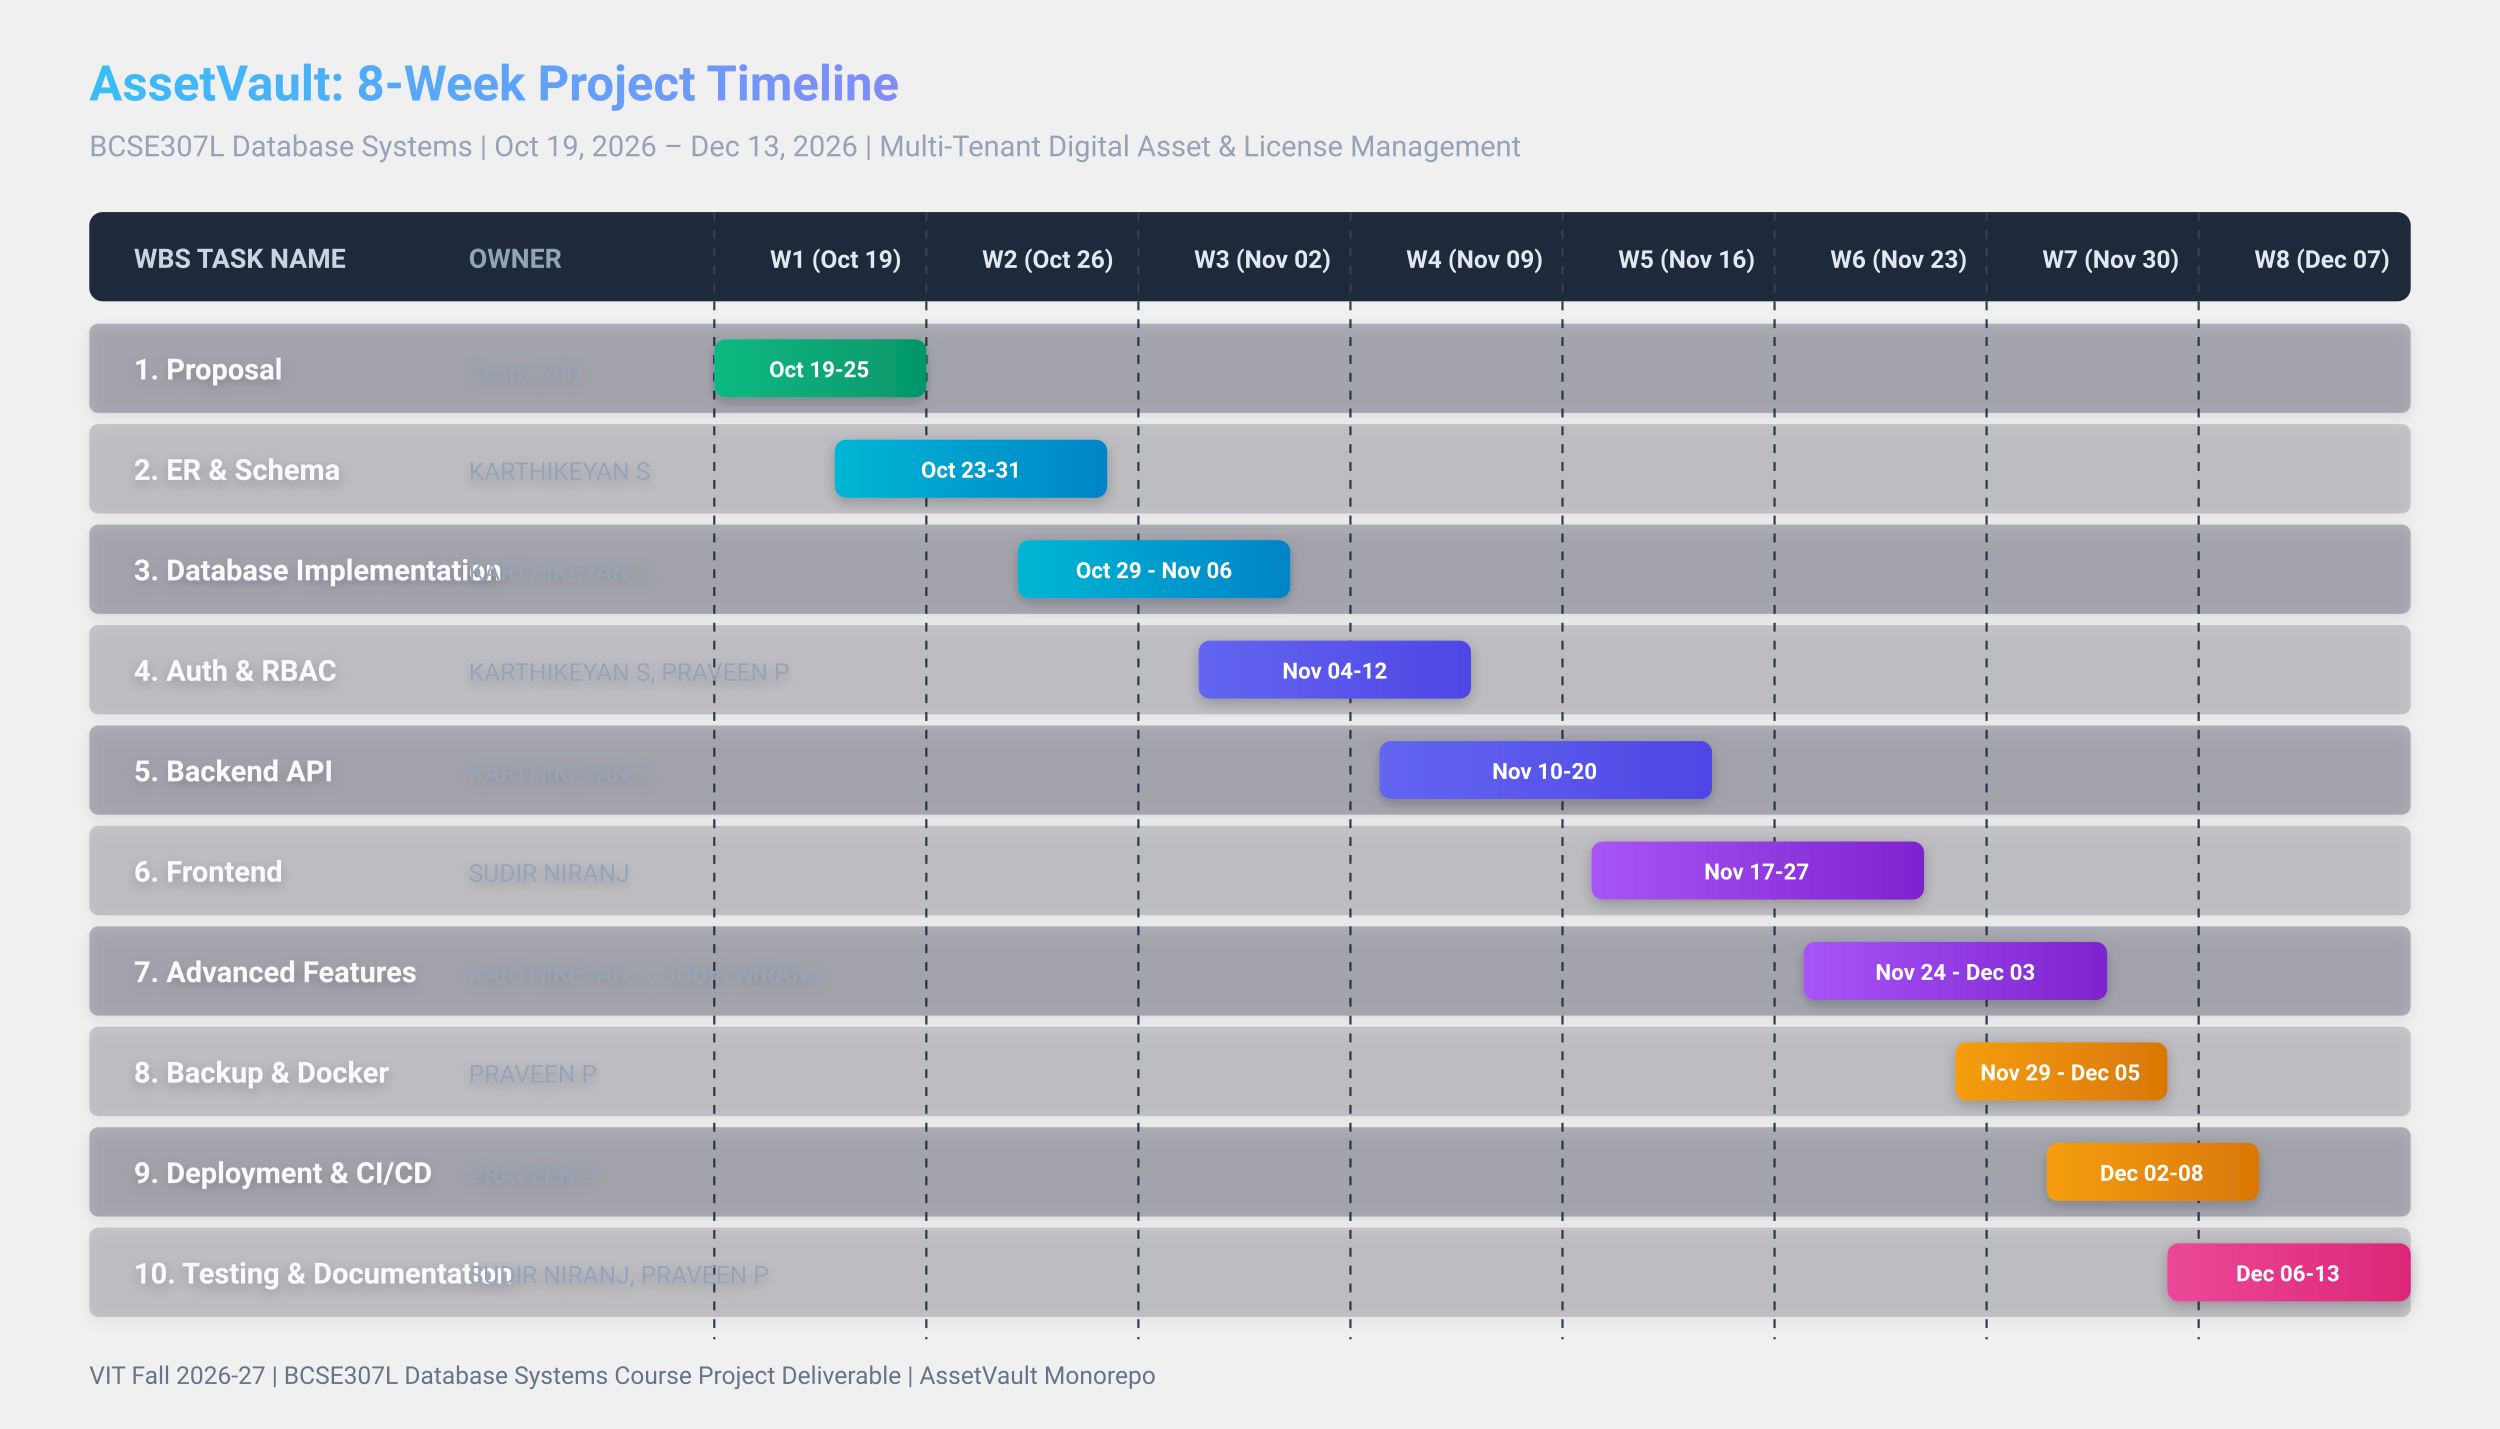
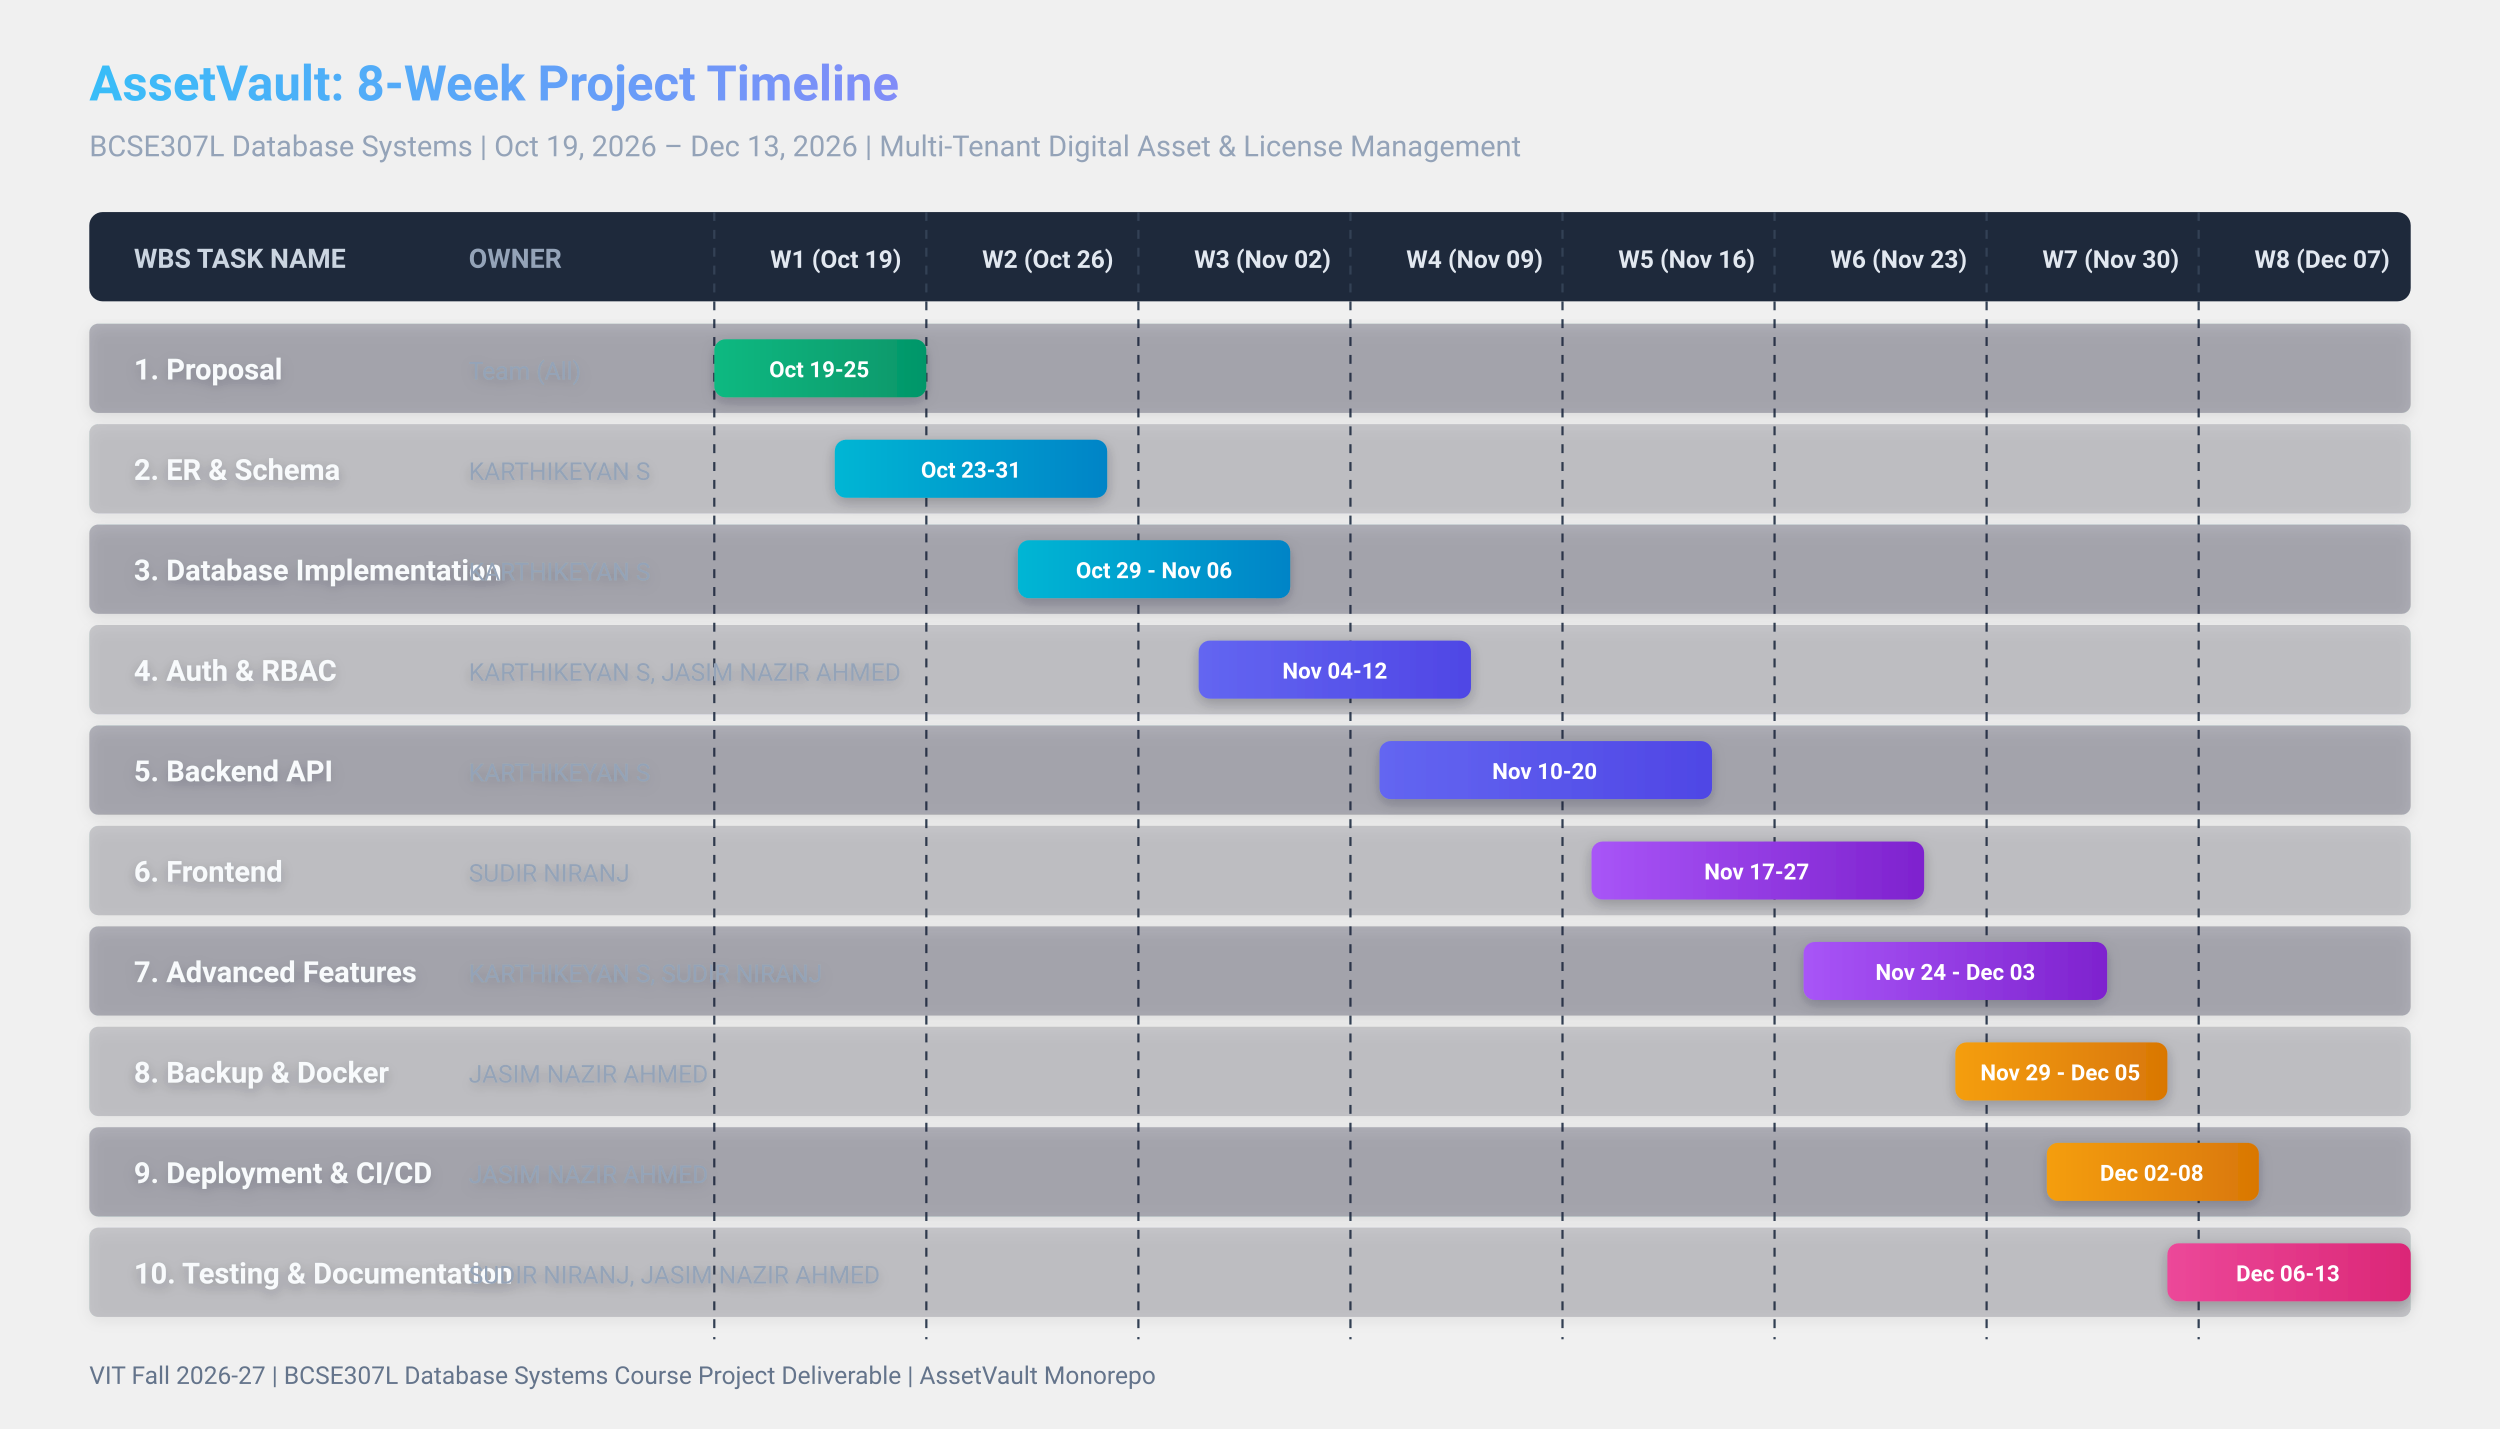
<svg xmlns="http://www.w3.org/2000/svg" viewBox="0 0 1120 640" width="100%" height="100%" style="background:#0f172a;font-family:-apple-system,BlinkMacSystemFont,'Segoe UI',Roboto,Helvetica,Arial,sans-serif;">
  <defs>
    <linearGradient id="headerGrad" x1="0%" y1="0%" x2="100%" y2="0%">
      <stop offset="0%" stop-color="#38bdf8" />
      <stop offset="100%" stop-color="#818cf8" />
    </linearGradient>
    <linearGradient id="barGrad1" x1="0%" y1="0%" x2="100%" y2="0%">
      <stop offset="0%" stop-color="#10b981" />
      <stop offset="100%" stop-color="#059669" />
    </linearGradient>
    <linearGradient id="barGrad2" x1="0%" y1="0%" x2="100%" y2="0%">
      <stop offset="0%" stop-color="#06b6d4" />
      <stop offset="100%" stop-color="#0284c7" />
    </linearGradient>
    <linearGradient id="barGrad3" x1="0%" y1="0%" x2="100%" y2="0%">
      <stop offset="0%" stop-color="#6366f1" />
      <stop offset="100%" stop-color="#4f46e5" />
    </linearGradient>
    <linearGradient id="barGrad4" x1="0%" y1="0%" x2="100%" y2="0%">
      <stop offset="0%" stop-color="#a855f7" />
      <stop offset="100%" stop-color="#7e22ce" />
    </linearGradient>
    <linearGradient id="barGrad5" x1="0%" y1="0%" x2="100%" y2="0%">
      <stop offset="0%" stop-color="#ec4899" />
      <stop offset="100%" stop-color="#db2777" />
    </linearGradient>
    <linearGradient id="barGrad6" x1="0%" y1="0%" x2="100%" y2="0%">
      <stop offset="0%" stop-color="#f59e0b" />
      <stop offset="100%" stop-color="#d97706" />
    </linearGradient>
    <filter id="shadow" x="-5%" y="-10%" width="110%" height="130%">
      <feDropShadow dx="0" dy="2" stdDeviation="3" flood-opacity="0.3" />
    </filter>
  </defs>
  <text x="40" y="45" font-size="22" font-weight="700" fill="url(#headerGrad)">AssetVault: 8-Week Project Timeline</text>
  <text x="40" y="70" font-size="13" fill="#94a3b8">BCSE307L Database Systems | Oct 19, 2026 – Dec 13, 2026 | Multi-Tenant Digital Asset &amp; License Management</text>
  <rect x="40" y="95" width="1040" height="40" rx="6" fill="#1e293b" />
  <text x="60" y="120" font-size="12" font-weight="600" fill="#cbd5e1">WBS TASK NAME</text>
  <text x="210" y="120" font-size="12" font-weight="600" fill="#94a3b8">OWNER</text>
  <line x1="320" y1="95" x2="320" y2="600" stroke="#334155" stroke-width="1" stroke-dasharray="4 4" />
  <text x="345" y="120" font-size="11" font-weight="600" fill="#e2e8f0">W1 (Oct 19)</text>
  <line x1="415" y1="95" x2="415" y2="600" stroke="#334155" stroke-width="1" stroke-dasharray="4 4" />
  <text x="440" y="120" font-size="11" font-weight="600" fill="#e2e8f0">W2 (Oct 26)</text>
  <line x1="510" y1="95" x2="510" y2="600" stroke="#334155" stroke-width="1" stroke-dasharray="4 4" />
  <text x="535" y="120" font-size="11" font-weight="600" fill="#e2e8f0">W3 (Nov 02)</text>
  <line x1="605" y1="95" x2="605" y2="600" stroke="#334155" stroke-width="1" stroke-dasharray="4 4" />
  <text x="630" y="120" font-size="11" font-weight="600" fill="#e2e8f0">W4 (Nov 09)</text>
  <line x1="700" y1="95" x2="700" y2="600" stroke="#334155" stroke-width="1" stroke-dasharray="4 4" />
  <text x="725" y="120" font-size="11" font-weight="600" fill="#e2e8f0">W5 (Nov 16)</text>
  <line x1="795" y1="95" x2="795" y2="600" stroke="#334155" stroke-width="1" stroke-dasharray="4 4" />
  <text x="820" y="120" font-size="11" font-weight="600" fill="#e2e8f0">W6 (Nov 23)</text>
  <line x1="890" y1="95" x2="890" y2="600" stroke="#334155" stroke-width="1" stroke-dasharray="4 4" />
  <text x="915" y="120" font-size="11" font-weight="600" fill="#e2e8f0">W7 (Nov 30)</text>
  <line x1="985" y1="95" x2="985" y2="600" stroke="#334155" stroke-width="1" stroke-dasharray="4 4" />
  <text x="1010" y="120" font-size="11" font-weight="600" fill="#e2e8f0">W8 (Dec 07)</text>
  <g filter="url(#shadow)">
    <rect x="40" y="145" width="1040" height="40" rx="4" fill="#1e293b" fill-opacity="0.3" />
    <text x="60" y="170" font-size="13" font-weight="600" fill="#f8fafc">1. Proposal</text>
    <text x="210" y="170" font-size="11" fill="#94a3b8">Team (All)</text>
    <rect x="320" y="152" width="95" height="26" rx="5" fill="url(#barGrad1)" />
    <text x="367" y="169" font-size="10" font-weight="600" fill="#ffffff" text-anchor="middle">Oct 19-25</text>
  </g>
  <g filter="url(#shadow)">
    <rect x="40" y="190" width="1040" height="40" rx="4" fill="#1e293b" fill-opacity="0.2" />
    <text x="60" y="215" font-size="13" font-weight="600" fill="#f8fafc">2. ER &amp; Schema</text>
    <text x="210" y="215" font-size="11" fill="#94a3b8">KARTHIKEYAN S</text>
    <rect x="374" y="197" width="122" height="26" rx="5" fill="url(#barGrad2)" />
    <text x="435" y="214" font-size="10" font-weight="600" fill="#ffffff" text-anchor="middle">Oct 23-31</text>
  </g>
  <g filter="url(#shadow)">
    <rect x="40" y="235" width="1040" height="40" rx="4" fill="#1e293b" fill-opacity="0.3" />
    <text x="60" y="260" font-size="13" font-weight="600" fill="#f8fafc">3. Database Implementation</text>
    <text x="210" y="260" font-size="11" fill="#94a3b8">KARTHIKEYAN S</text>
    <rect x="456" y="242" width="122" height="26" rx="5" fill="url(#barGrad2)" />
    <text x="517" y="259" font-size="10" font-weight="600" fill="#ffffff" text-anchor="middle">Oct 29 - Nov 06</text>
  </g>
  <g filter="url(#shadow)">
    <rect x="40" y="280" width="1040" height="40" rx="4" fill="#1e293b" fill-opacity="0.2" />
    <text x="60" y="305" font-size="13" font-weight="600" fill="#f8fafc">4. Auth &amp; RBAC</text>
-     <text x="210" y="305" font-size="11" fill="#94a3b8">KARTHIKEYAN S, PRAVEEN P</text>
+     <text x="210" y="305" font-size="11" fill="#94a3b8">KARTHIKEYAN S, JASIM NAZIR AHMED</text>
    <rect x="537" y="287" width="122" height="26" rx="5" fill="url(#barGrad3)" />
    <text x="598" y="304" font-size="10" font-weight="600" fill="#ffffff" text-anchor="middle">Nov 04-12</text>
  </g>
  <g filter="url(#shadow)">
    <rect x="40" y="325" width="1040" height="40" rx="4" fill="#1e293b" fill-opacity="0.3" />
    <text x="60" y="350" font-size="13" font-weight="600" fill="#f8fafc">5. Backend API</text>
    <text x="210" y="350" font-size="11" fill="#94a3b8">KARTHIKEYAN S</text>
    <rect x="618" y="332" width="149" height="26" rx="5" fill="url(#barGrad3)" />
    <text x="692" y="349" font-size="10" font-weight="600" fill="#ffffff" text-anchor="middle">Nov 10-20</text>
  </g>
  <g filter="url(#shadow)">
    <rect x="40" y="370" width="1040" height="40" rx="4" fill="#1e293b" fill-opacity="0.2" />
    <text x="60" y="395" font-size="13" font-weight="600" fill="#f8fafc">6. Frontend</text>
    <text x="210" y="395" font-size="11" fill="#94a3b8">SUDIR NIRANJ</text>
    <rect x="713" y="377" width="149" height="26" rx="5" fill="url(#barGrad4)" />
    <text x="787" y="394" font-size="10" font-weight="600" fill="#ffffff" text-anchor="middle">Nov 17-27</text>
  </g>
  <g filter="url(#shadow)">
    <rect x="40" y="415" width="1040" height="40" rx="4" fill="#1e293b" fill-opacity="0.3" />
    <text x="60" y="440" font-size="13" font-weight="600" fill="#f8fafc">7. Advanced Features</text>
    <text x="210" y="440" font-size="11" fill="#94a3b8">KARTHIKEYAN S, SUDIR NIRANJ</text>
    <rect x="808" y="422" width="136" height="26" rx="5" fill="url(#barGrad4)" />
    <text x="876" y="439" font-size="10" font-weight="600" fill="#ffffff" text-anchor="middle">Nov 24 - Dec 03</text>
  </g>
  <g filter="url(#shadow)">
    <rect x="40" y="460" width="1040" height="40" rx="4" fill="#1e293b" fill-opacity="0.2" />
    <text x="60" y="485" font-size="13" font-weight="600" fill="#f8fafc">8. Backup &amp; Docker</text>
-     <text x="210" y="485" font-size="11" fill="#94a3b8">PRAVEEN P</text>
+     <text x="210" y="485" font-size="11" fill="#94a3b8">JASIM NAZIR AHMED</text>
    <rect x="876" y="467" width="95" height="26" rx="5" fill="url(#barGrad6)" />
    <text x="923" y="484" font-size="10" font-weight="600" fill="#ffffff" text-anchor="middle">Nov 29 - Dec 05</text>
  </g>
  <g filter="url(#shadow)">
    <rect x="40" y="505" width="1040" height="40" rx="4" fill="#1e293b" fill-opacity="0.3" />
    <text x="60" y="530" font-size="13" font-weight="600" fill="#f8fafc">9. Deployment &amp; CI/CD</text>
-     <text x="210" y="530" font-size="11" fill="#94a3b8">PRAVEEN P</text>
+     <text x="210" y="530" font-size="11" fill="#94a3b8">JASIM NAZIR AHMED</text>
    <rect x="917" y="512" width="95" height="26" rx="5" fill="url(#barGrad6)" />
    <text x="964" y="529" font-size="10" font-weight="600" fill="#ffffff" text-anchor="middle">Dec 02-08</text>
  </g>
  <g filter="url(#shadow)">
    <rect x="40" y="550" width="1040" height="40" rx="4" fill="#1e293b" fill-opacity="0.2" />
    <text x="60" y="575" font-size="13" font-weight="600" fill="#f8fafc">10. Testing &amp; Documentation</text>
-     <text x="210" y="575" font-size="11" fill="#94a3b8">SUDIR NIRANJ, PRAVEEN P</text>
+     <text x="210" y="575" font-size="11" fill="#94a3b8">SUDIR NIRANJ, JASIM NAZIR AHMED</text>
    <rect x="971" y="557" width="109" height="26" rx="5" fill="url(#barGrad5)" />
    <text x="1025" y="574" font-size="10" font-weight="600" fill="#ffffff" text-anchor="middle">Dec 06-13</text>
  </g>
  <text x="40" y="620" font-size="11" fill="#64748b">VIT Fall 2026-27 | BCSE307L Database Systems Course Project Deliverable | AssetVault Monorepo</text>
</svg>
